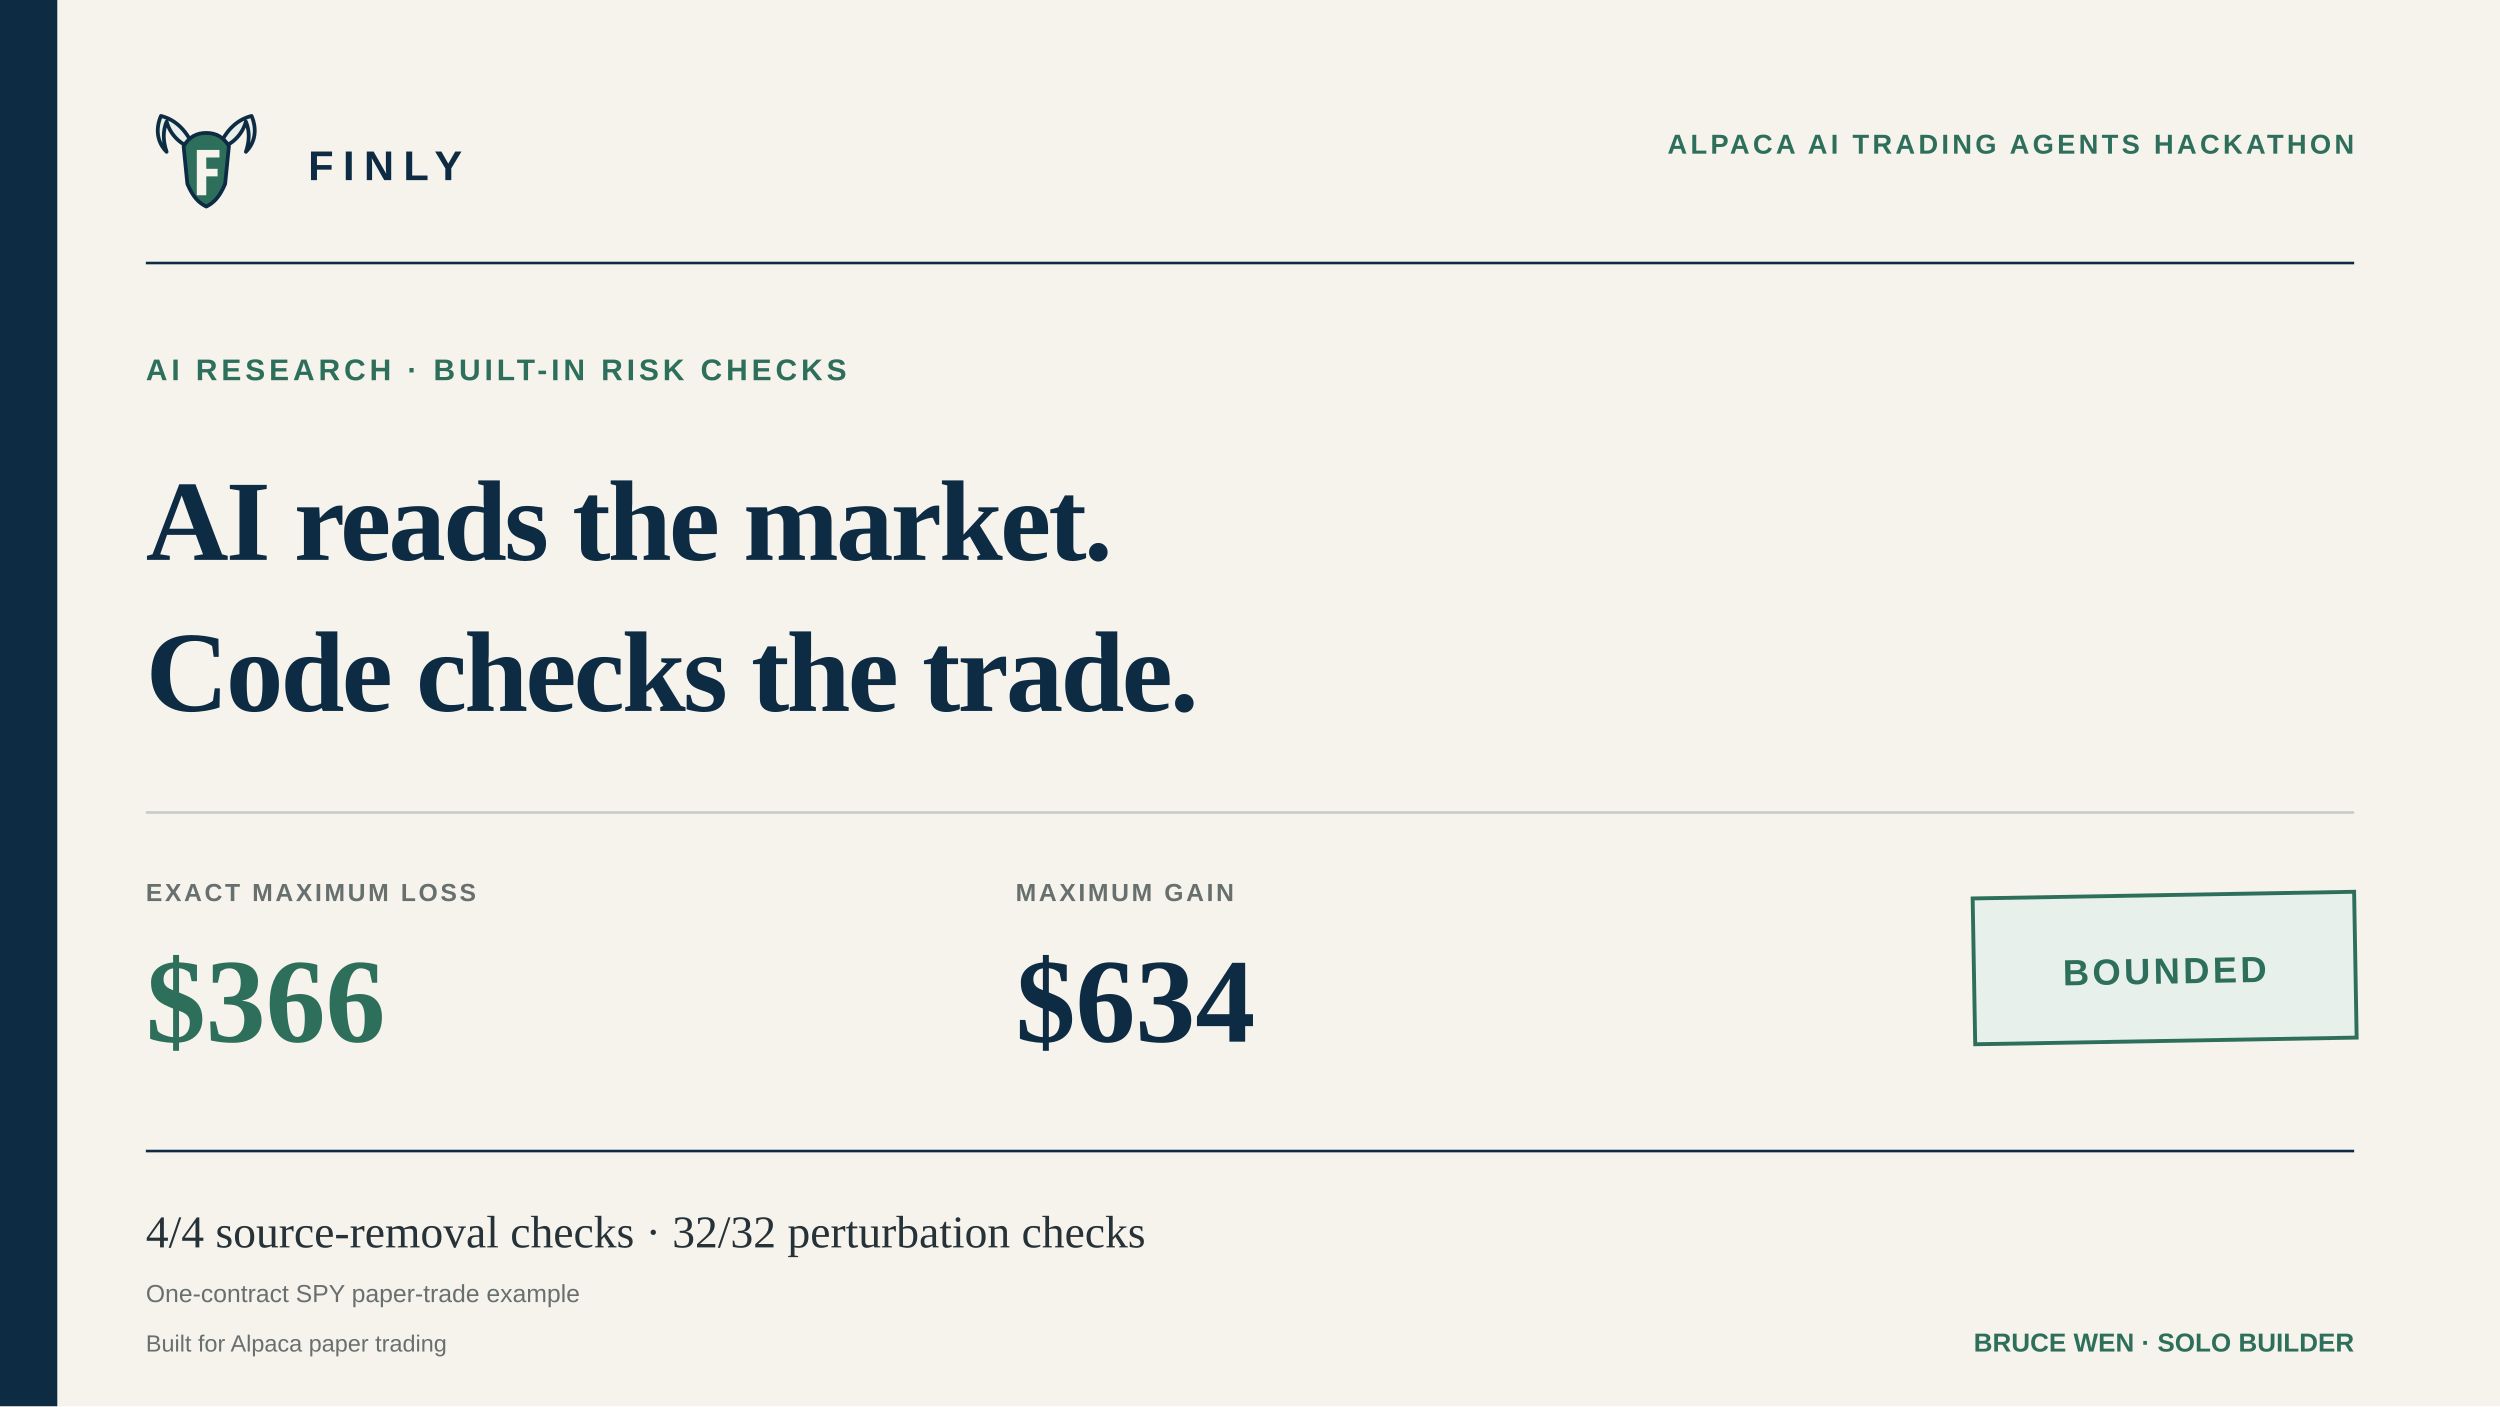
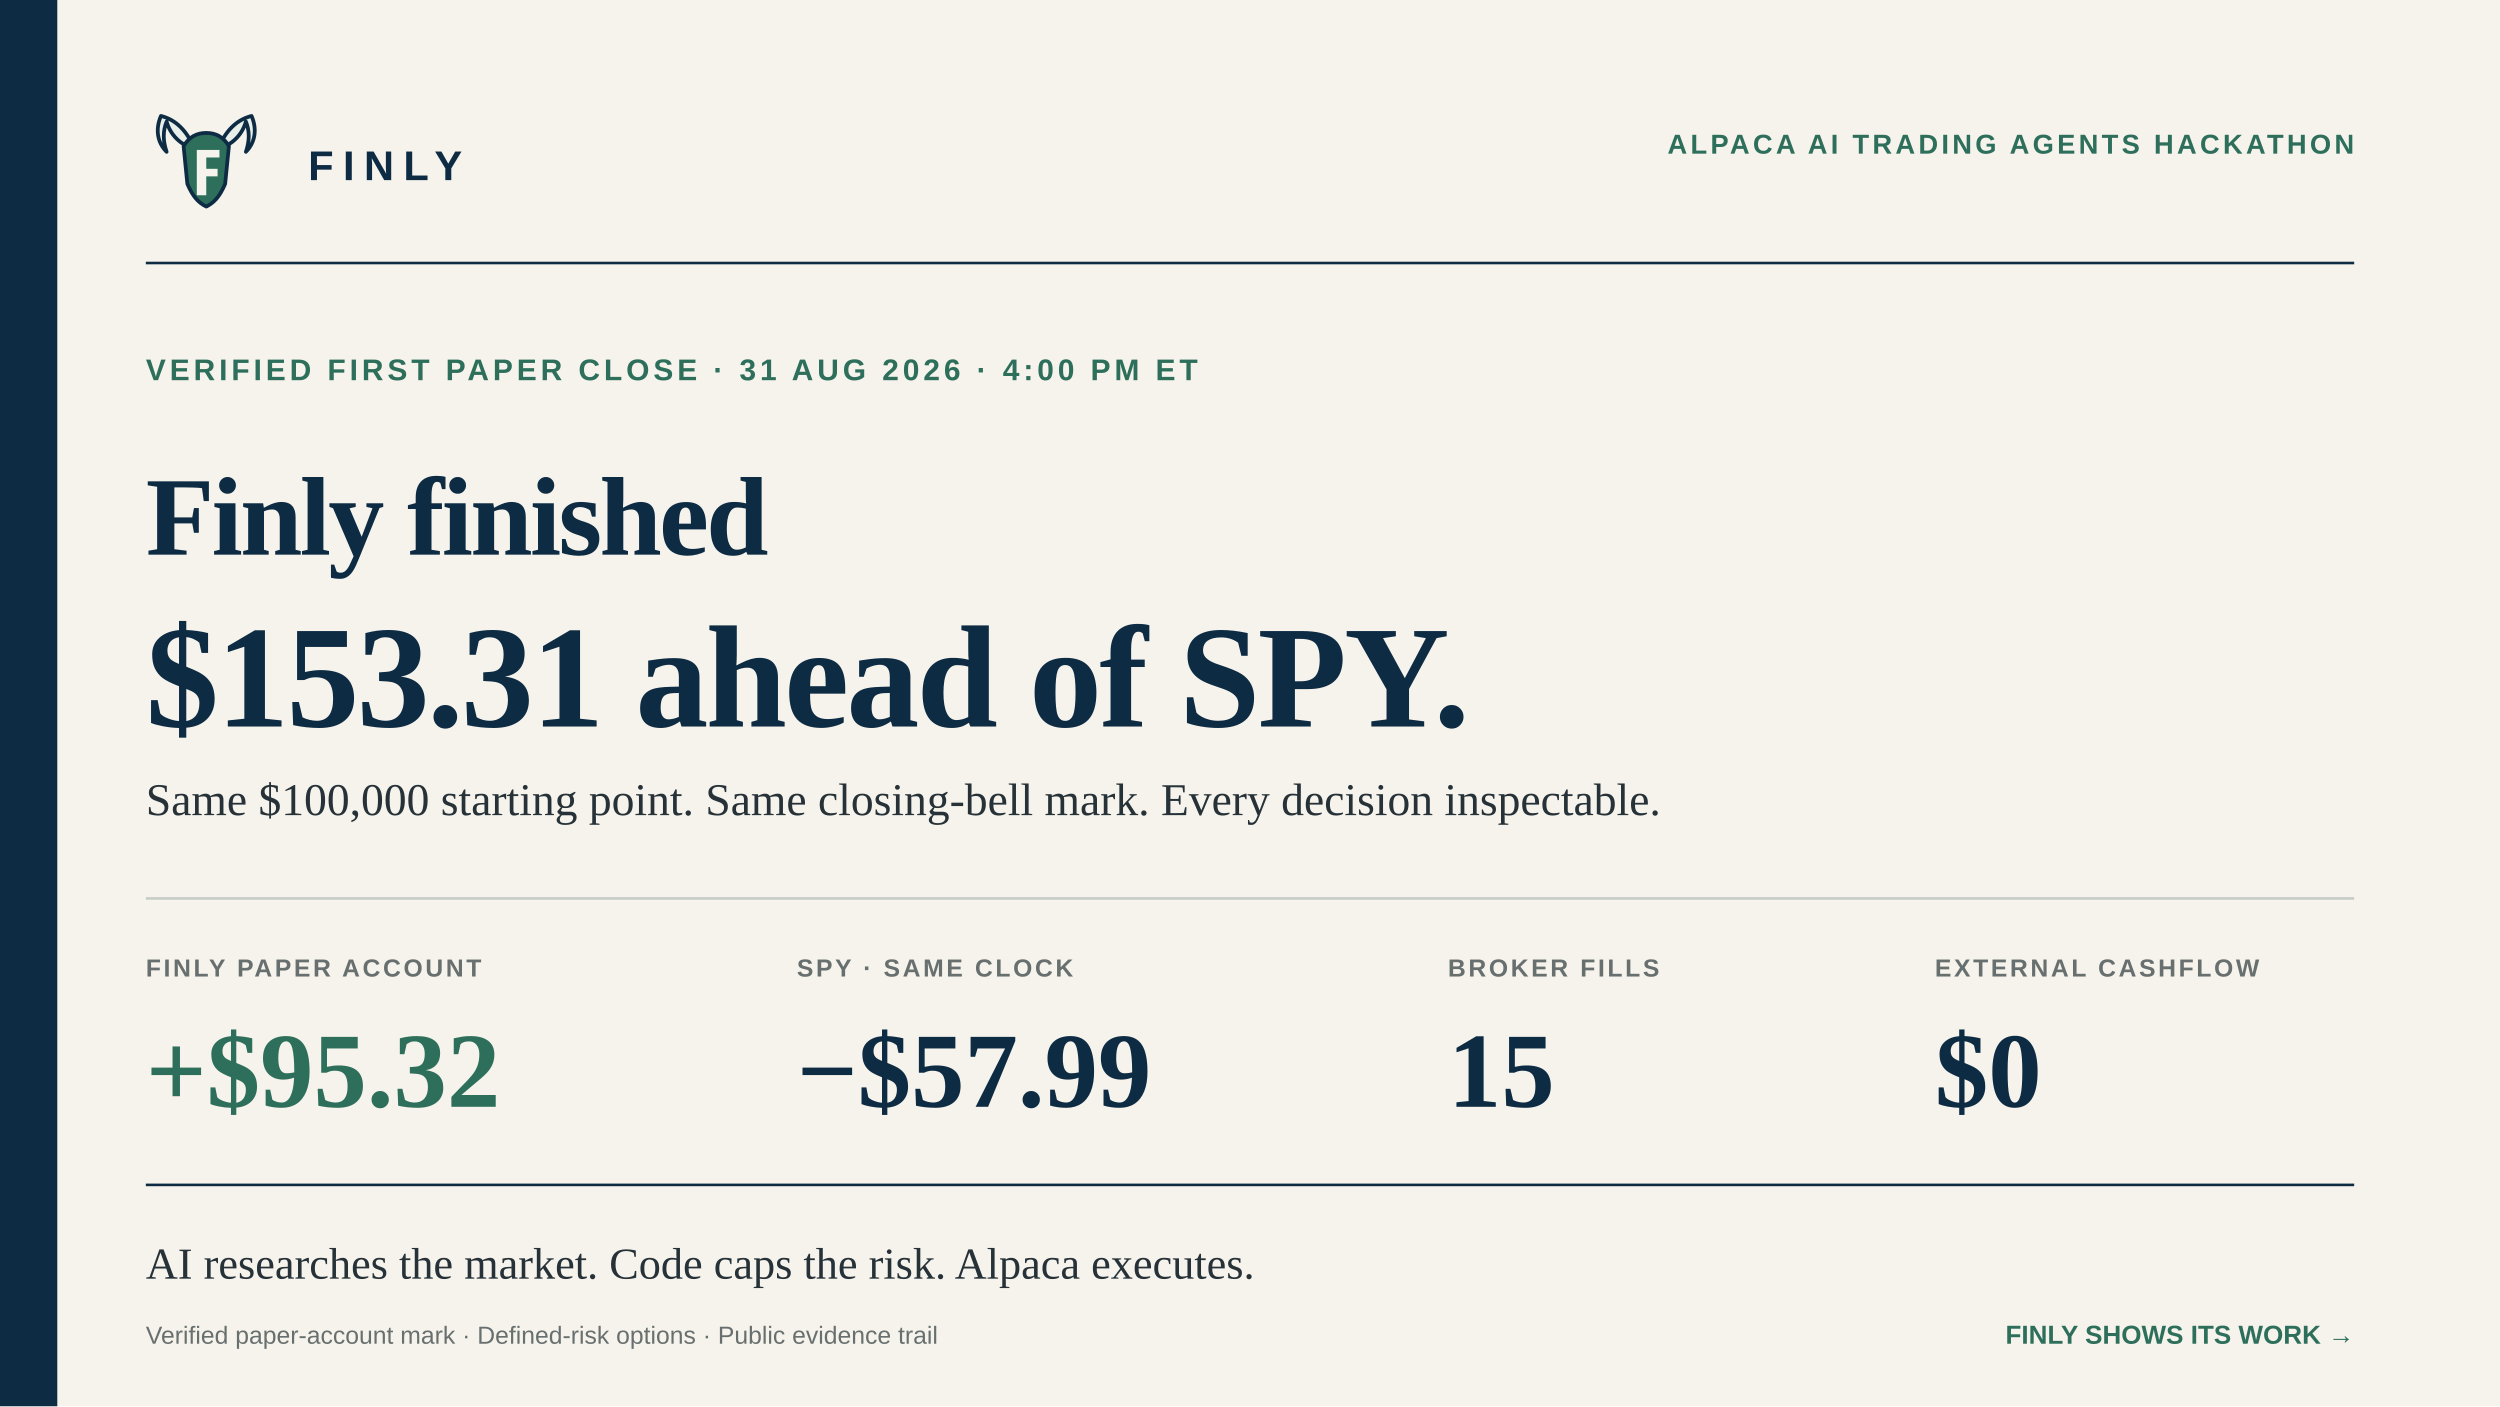
<svg xmlns="http://www.w3.org/2000/svg" width="1920" height="1080" viewBox="0 0 1920 1080" role="img" aria-labelledby="title desc">
  <rect width="1920" height="1080" fill="#f6f3ec" />
  <rect x="0" y="0" width="44" height="1080" fill="#0d2b43" />
  <g transform="translate(112 76) scale(1.45)">
    <path d="M8 9c8 2 14 8 18 18-8-3-13-8-15-15-2 5-2 10 0 16-5-5-6-12-3-19Z" fill="#e8efea" stroke="#0d2b43" stroke-width="2" stroke-linejoin="round" />
    <path d="M56 9c-8 2-14 8-18 18 8-3 13-8 15-15 2 5 2 10 0 16 5-5 6-12 3-19Z" fill="#e8efea" stroke="#0d2b43" stroke-width="2" stroke-linejoin="round" />
    <path d="M20 25c3-5 7-7 12-7s9 2 12 7l-2 20c-3 7-6 10-10 12-4-2-7-5-10-12l-2-20Z" fill="#2e6f5c" stroke="#0d2b43" stroke-width="2" stroke-linejoin="round" />
    <path d="M27 27h12v4h-7v6h6v4h-6v10h-5V27Z" fill="#f6f3ec" />
    <text x="86" y="43" fill="#0d2b43" font-family="Arial, Helvetica, sans-serif" font-size="22" font-weight="700" letter-spacing="5">FINLY</text>
  </g>
  <text x="1808" y="118" fill="#2e6f5c" font-family="Arial, Helvetica, sans-serif" font-size="21" font-weight="700" letter-spacing="2.5" text-anchor="end">ALPACA AI TRADING AGENTS HACKATHON</text>
  <line x1="112" y1="202" x2="1808" y2="202" stroke="#0d2b43" stroke-width="2" />
-   <text x="112" y="292" fill="#2e6f5c" font-family="Arial, Helvetica, sans-serif" font-size="23" font-weight="700" letter-spacing="3">AI RESEARCH · BUILT-IN RISK CHECKS</text>
-   <g fill="#0d2b43" font-family="Georgia, Times New Roman, serif" font-size="88" font-weight="700" letter-spacing="-2">
-     <text x="112" y="430">AI reads the market.</text>
-     <text x="112" y="546">Code checks the trade.</text>
+   <text x="112" y="292" fill="#2e6f5c" font-family="Arial, Helvetica, sans-serif" font-size="23" font-weight="700" letter-spacing="3">VERIFIED FIRST PAPER CLOSE · 31 AUG 2026 · 4:00 PM ET</text>
+   <g fill="#0d2b43" font-family="Georgia, Times New Roman, serif" font-weight="700" letter-spacing="-2">
+     <text x="112" y="426" font-size="86">Finly finished</text>
+     <text x="112" y="558" font-size="112">$153.31 ahead of SPY.</text>
  </g>
-   <line x1="112" y1="624" x2="1808" y2="624" stroke="#c8ccc7" stroke-width="2" />
+   <text x="112" y="626" fill="#263238" font-family="Georgia, Times New Roman, serif" font-size="35">Same $100,000 starting point. Same closing-bell mark. Every decision inspectable.</text>
+   <line x1="112" y1="690" x2="1808" y2="690" stroke="#c8ccc7" stroke-width="2" />
  <g font-family="Arial, Helvetica, sans-serif">
-     <text x="112" y="692" fill="#68706f" font-size="19" font-weight="700" letter-spacing="2">EXACT MAXIMUM LOSS</text>
-     <text x="112" y="800" fill="#2e6f5c" font-family="Georgia, Times New Roman, serif" font-size="92" font-weight="700">$366</text>
-     <text x="780" y="692" fill="#68706f" font-size="19" font-weight="700" letter-spacing="2">MAXIMUM GAIN</text>
-     <text x="780" y="800" fill="#0d2b43" font-family="Georgia, Times New Roman, serif" font-size="92" font-weight="700">$634</text>
-     <g transform="translate(1515 690) rotate(-1)">
-       <rect width="293" height="112" fill="#e7f0eb" stroke="#2e6f5c" stroke-width="3" />
-       <text x="146.5" y="68" fill="#2e6f5c" font-size="28" font-weight="700" letter-spacing="2.5" text-anchor="middle">BOUNDED</text>
-     </g>
+     <text x="112" y="750" fill="#68706f" font-size="19" font-weight="700" letter-spacing="2">FINLY PAPER ACCOUNT</text>
+     <text x="112" y="850" fill="#2e6f5c" font-family="Georgia, Times New Roman, serif" font-size="82" font-weight="700">+$95.32</text>
+     <text x="612" y="750" fill="#68706f" font-size="19" font-weight="700" letter-spacing="2">SPY · SAME CLOCK</text>
+     <text x="612" y="850" fill="#0d2b43" font-family="Georgia, Times New Roman, serif" font-size="82" font-weight="700">−$57.99</text>
+     <text x="1112" y="750" fill="#68706f" font-size="19" font-weight="700" letter-spacing="2">BROKER FILLS</text>
+     <text x="1112" y="850" fill="#0d2b43" font-family="Georgia, Times New Roman, serif" font-size="82" font-weight="700">15</text>
+     <text x="1486" y="750" fill="#68706f" font-size="19" font-weight="700" letter-spacing="2">EXTERNAL CASHFLOW</text>
+     <text x="1486" y="850" fill="#0d2b43" font-family="Georgia, Times New Roman, serif" font-size="82" font-weight="700">$0</text>
  </g>
-   <line x1="112" y1="884" x2="1808" y2="884" stroke="#0d2b43" stroke-width="2" />
-   <text x="112" y="958" fill="#263238" font-family="Georgia, Times New Roman, serif" font-size="35">4/4 source-removal checks · 32/32 perturbation checks</text>
-   <text x="112" y="1000" fill="#68706f" font-family="Arial, Helvetica, sans-serif" font-size="19">One-contract SPY paper-trade example</text>
-   <text x="112" y="1038" fill="#68706f" font-family="Arial, Helvetica, sans-serif" font-size="18">Built for Alpaca paper trading</text>
-   <text x="1808" y="1038" fill="#2e6f5c" font-family="Arial, Helvetica, sans-serif" font-size="20" font-weight="700" text-anchor="end">BRUCE WEN · SOLO BUILDER</text>
+   <line x1="112" y1="910" x2="1808" y2="910" stroke="#0d2b43" stroke-width="2" />
+   <text x="112" y="982" fill="#263238" font-family="Georgia, Times New Roman, serif" font-size="34">AI researches the market. Code caps the risk. Alpaca executes.</text>
+   <text x="112" y="1032" fill="#68706f" font-family="Arial, Helvetica, sans-serif" font-size="19">Verified paper-account mark · Defined-risk options · Public evidence trail</text>
+   <text x="1808" y="1032" fill="#2e6f5c" font-family="Arial, Helvetica, sans-serif" font-size="20" font-weight="700" text-anchor="end">FINLY SHOWS ITS WORK →</text>
</svg>
